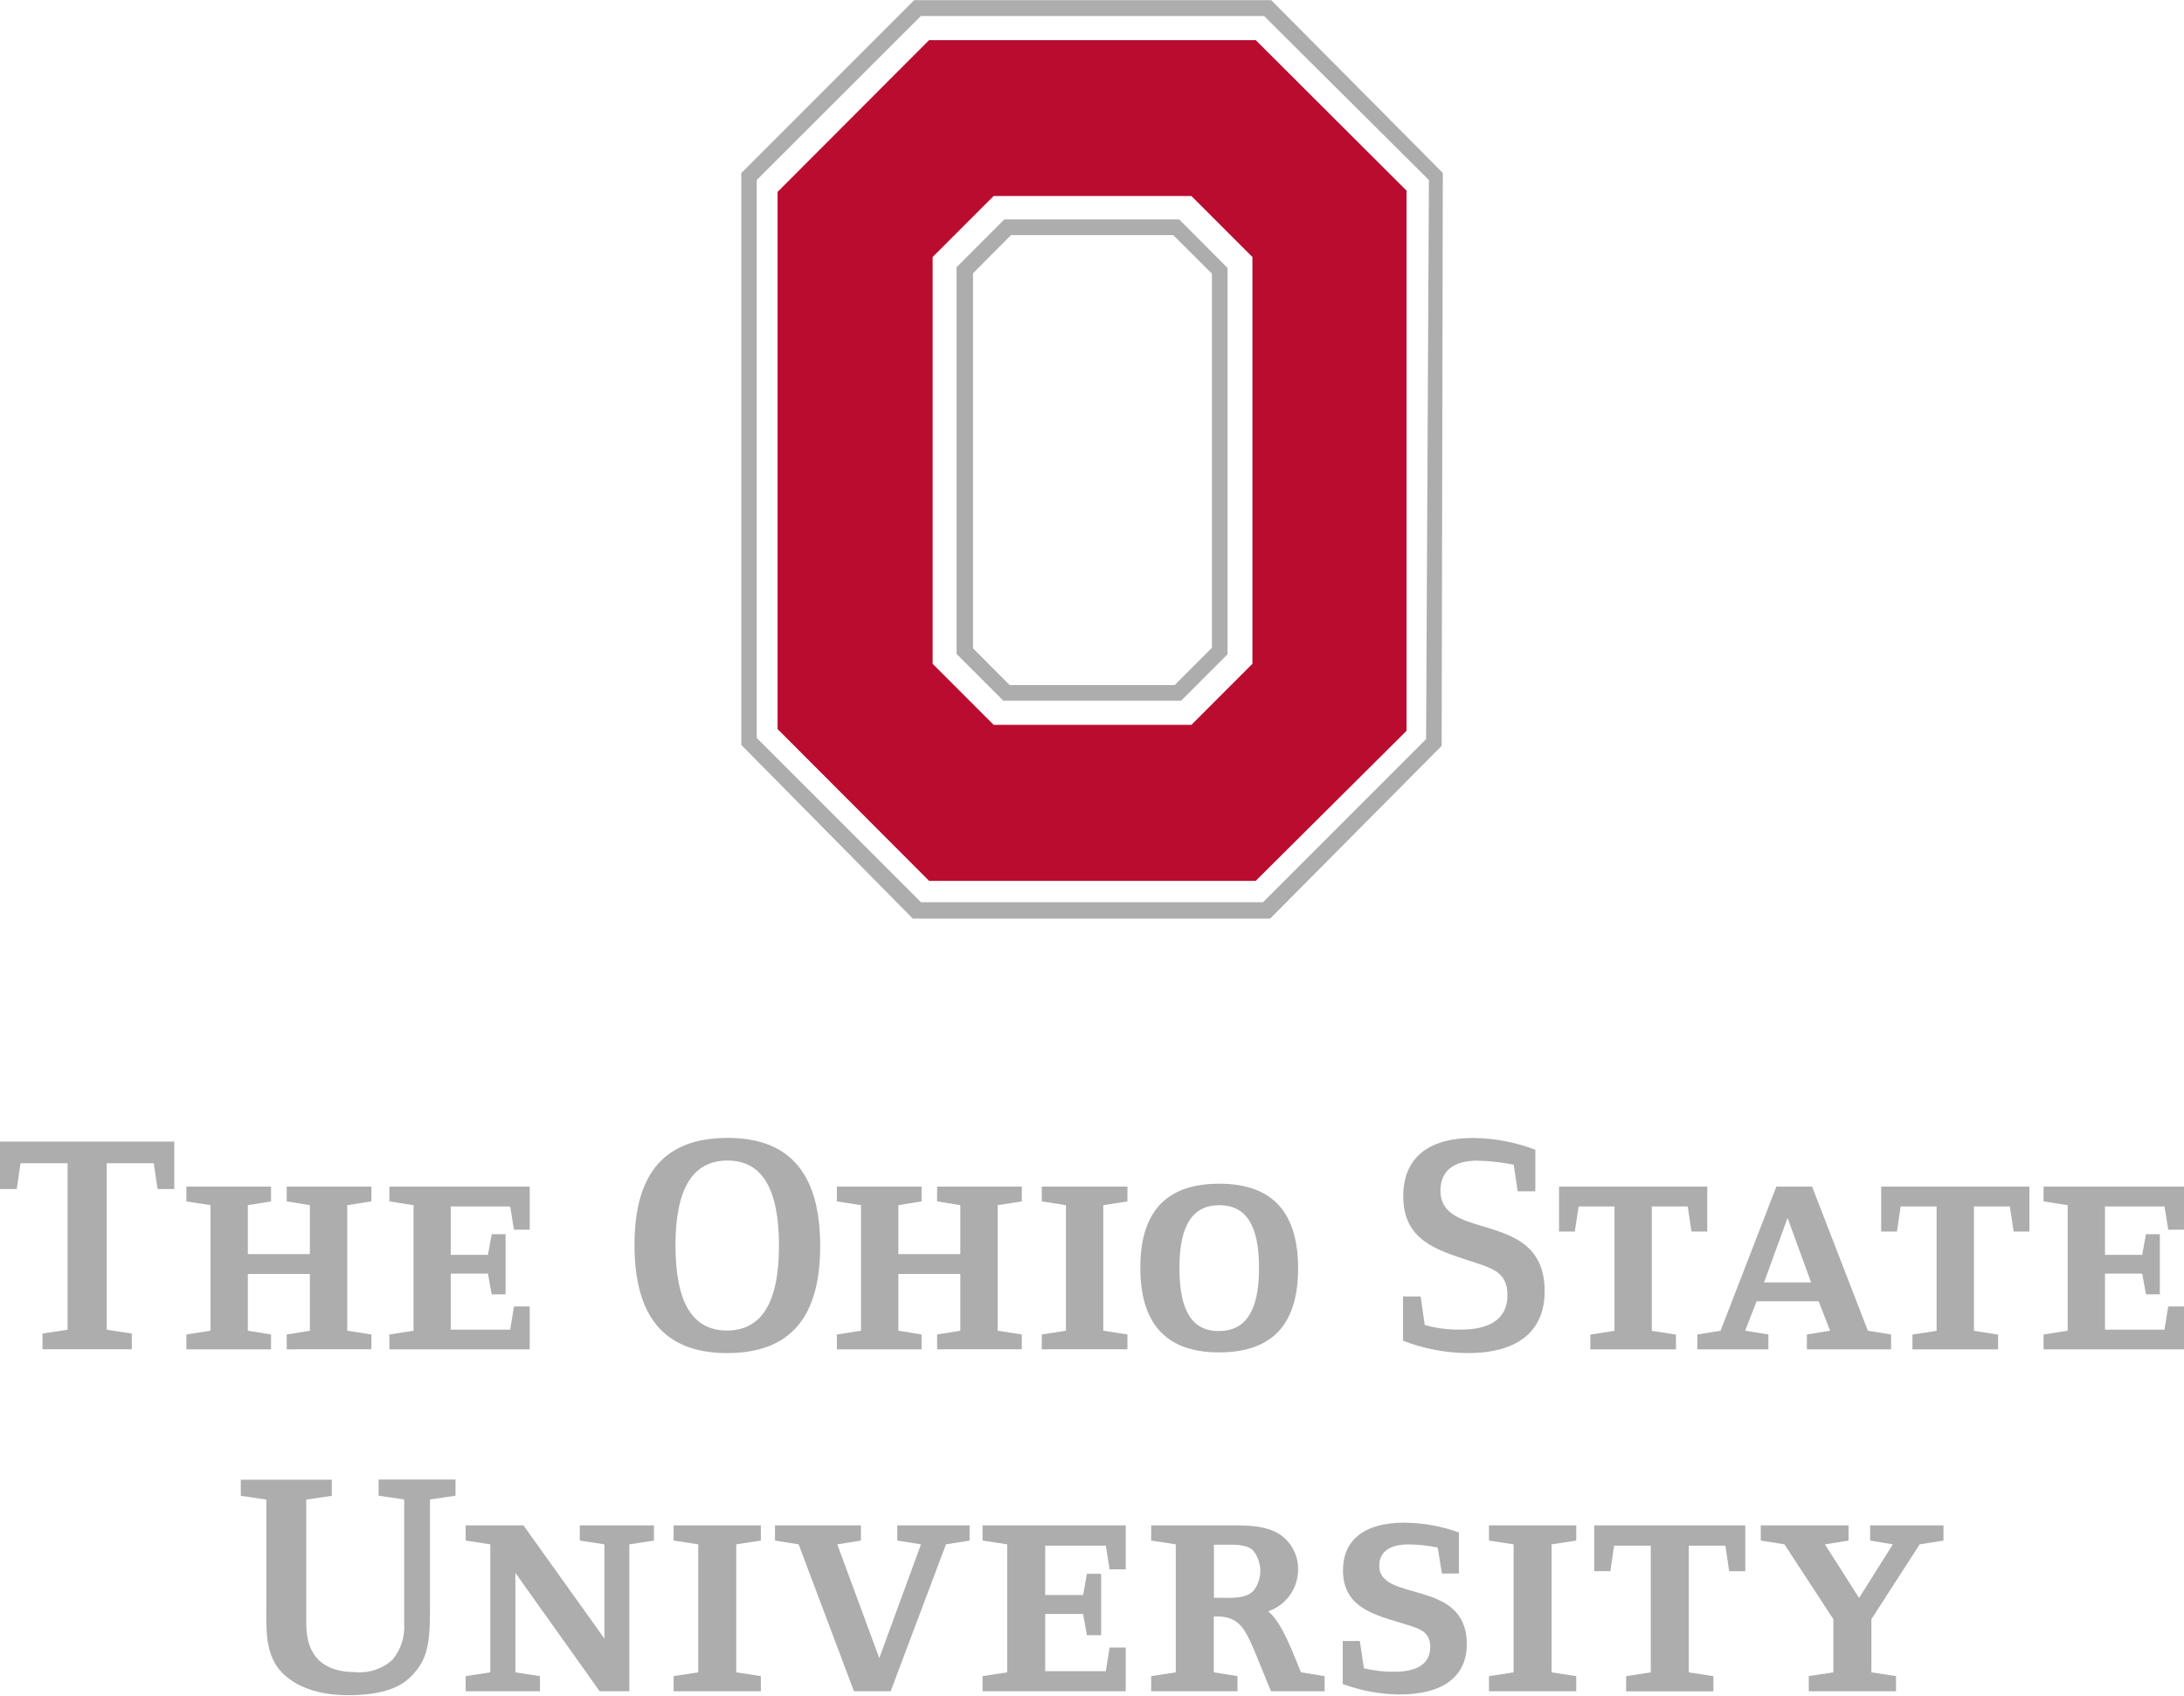
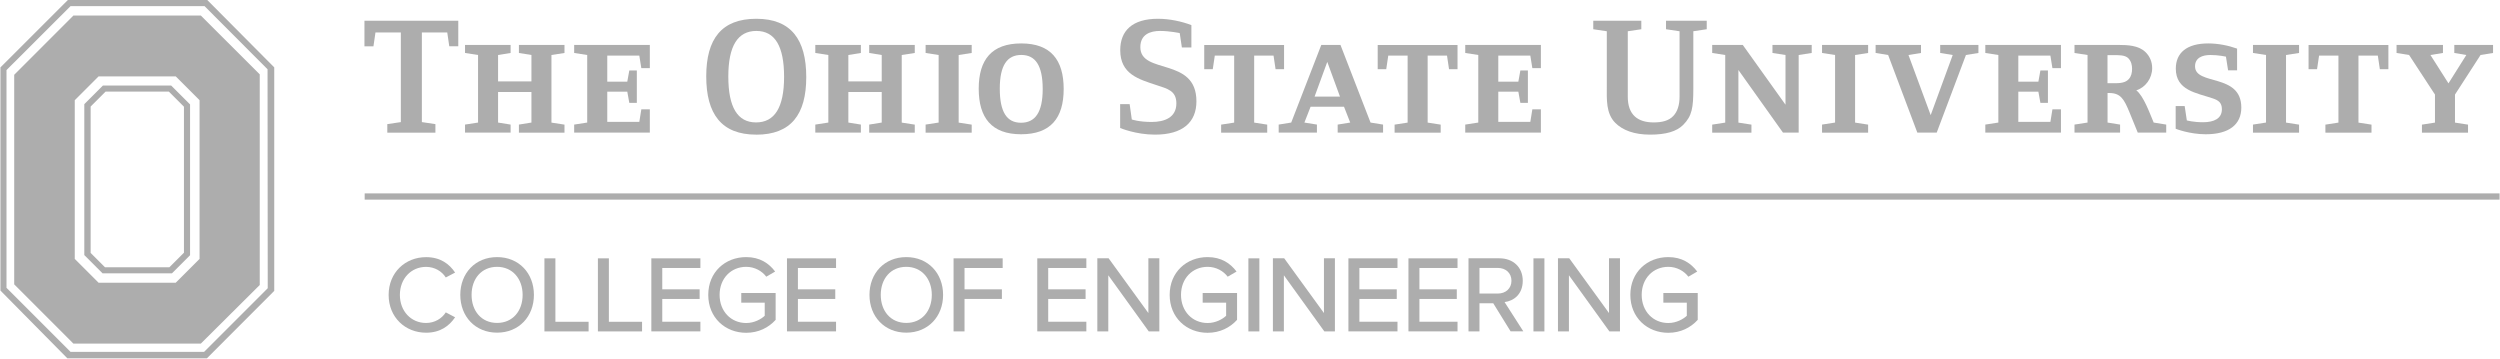
- <svg xmlns="http://www.w3.org/2000/svg" width="67" height="52" viewBox="0 0 232.065 180.07">
-   <g id="ohio_state_web_mark_home_page" data-name="ohio state web mark home page" transform="translate(-14.31 -12.52)">
-     <g id="Group_631" data-name="Group 631" transform="translate(14.31 133.388)">
-       <path id="Path_75" data-name="Path 75" d="M31.05,114.482l-.4-2.74h-5v17.69l2.665.4v1.676H18.826v-1.676l2.665-.4v-17.69h-5l-.4,2.74H14.31V109.44H32.826v5.042Z" transform="translate(-14.31 -109.052)" fill="#ADADAD" />
-       <path id="Path_76" data-name="Path 76" d="M40.8,130.55v-1.576l2.465-.4v-6.03H36.671v6.03l2.465.4v1.576h-9v-1.576l2.565-.4V115.237l-2.565-.4V113.26h9v1.576l-2.465.4v5.2h6.593v-5.2l-2.465-.4V113.26h9v1.576l-2.565.4v13.337l2.565.4v1.576Z" transform="translate(-10.335 -108.093)" fill="#ADADAD" />
-       <path id="Path_77" data-name="Path 77" d="M62.293,130.55H47.38v-1.576l2.565-.4V115.237l-2.565-.4V113.26H62.293v4.579H60.617l-.4-2.465H53.9v5.142h3.953l.4-2.2h1.476v6.393H58.252l-.4-2.2H53.9v5.955h6.318l.4-2.465h1.676Z" transform="translate(-6.006 -108.093)" fill="#ADADAD" />
-       <path id="Path_78" data-name="Path 78" d="M78.046,131.987c-6.856,0-9.846-4.079-9.846-11.5,0-7.381,3.028-11.36,9.884-11.36s9.846,4.079,9.846,11.5C87.93,128,84.9,131.987,78.046,131.987Zm.038-20.455c-3.653,0-5.53,2.928-5.53,9,0,6.093,1.814,9.058,5.467,9.058s5.53-2.928,5.53-9C83.551,114.5,81.737,111.532,78.084,111.532Z" transform="translate(-0.779 -109.13)" fill="#ADADAD" />
-       <path id="Path_79" data-name="Path 79" d="M96.037,130.55v-1.576l2.465-.4v-6.03H91.921v6.03l2.465.4v1.576h-9v-1.576l2.565-.4V115.237l-2.565-.4V113.26h9v1.576l-2.465.4v5.2H98.5v-5.2l-2.465-.4V113.26h9v1.576l-2.565.4v13.337l2.565.4v1.576Z" transform="translate(3.538 -108.093)" fill="#ADADAD" />
-       <path id="Path_80" data-name="Path 80" d="M102.79,130.55v-1.576l2.565-.4V115.237l-2.565-.4V113.26h9.1v1.576l-2.565.4v13.337l2.565.4v1.576Z" transform="translate(7.907 -108.093)" fill="#ADADAD" />
-       <path id="Path_81" data-name="Path 81" d="M119.53,130.936c-5.83,0-8.37-3.265-8.37-9s2.565-8.92,8.395-8.92,8.37,3.265,8.37,9S125.36,130.936,119.53,130.936Zm.038-15.639c-2.765,0-4.254,2.014-4.254,6.656,0,4.679,1.414,6.718,4.179,6.718s4.279-2.014,4.279-6.656C123.784,117.336,122.332,115.3,119.567,115.3Z" transform="translate(10.008 -108.153)" fill="#ADADAD" />
-       <path id="Path_82" data-name="Path 82" d="M140.351,131.987a19.365,19.365,0,0,1-6.881-1.314v-4.7h1.877l.425,3.028a13.133,13.133,0,0,0,3.916.488c2.565,0,4.879-.851,4.879-3.653,0-2.54-1.777-2.9-3.953-3.628-3.453-1.151-7.119-2.139-7.119-6.881,0-3.853,2.4-6.193,7.444-6.193a19.136,19.136,0,0,1,6.593,1.251V114.8h-1.877l-.425-2.827a21.336,21.336,0,0,0-3.891-.425c-1.914,0-3.891.663-3.891,3.19,0,5.5,11.072,1.877,11.072,10.672C148.521,129.548,145.818,131.987,140.351,131.987Z" transform="translate(15.61 -109.13)" fill="#ADADAD" />
-       <path id="Path_83" data-name="Path 83" d="M160.795,118.039l-.4-2.665h-3.816v13.212l2.565.4v1.576h-9.1v-1.576l2.565-.4V115.374H148.8l-.4,2.665H146.72V113.26h15.751v4.779Z" transform="translate(18.937 -108.093)" fill="#ADADAD" />
-       <path id="Path_84" data-name="Path 84" d="M170.105,130.55v-1.576l2.465-.4-1.214-3.128h-6.593l-1.214,3.128,2.465.4v1.576H158.47v-1.576l2.465-.4,5.93-15.313h3.791l5.93,15.313,2.465.4v1.576Zm-2.052-13.962-2.5,6.856h5Z" transform="translate(21.888 -108.093)" fill="#ADADAD" />
-       <path id="Path_85" data-name="Path 85" d="M188.155,118.039l-.4-2.665h-3.816v13.212l2.565.4v1.576h-9.1v-1.576l2.565-.4V115.374h-3.816l-.4,2.665H174.08V113.26h15.751v4.779Z" transform="translate(25.807 -108.093)" fill="#ADADAD" />
-       <path id="Path_86" data-name="Path 86" d="M202.8,130.55H187.87v-1.576l2.565-.4V115.237l-2.565-.4V113.26H202.8v4.579h-1.676l-.4-2.465H194.4v5.142h3.953l.4-2.2h1.476v6.393h-1.476l-.4-2.2H194.4v5.955h6.318l.4-2.465H202.8v4.554Z" transform="translate(29.27 -108.093)" fill="#ADADAD" />
+ <svg xmlns="http://www.w3.org/2000/svg" id="a" width="293" height="42" viewBox="0 0 544.44 78.07">
+   <defs>
+     <style>.b{fill:#ADADAD;}</style>
+   </defs>
+   <g>
+     <path class="b" d="M16.19,21.83l5.19-5.19h16.81l5.19,5.19V56.4l-5.19,5.19H21.38l-5.19-5.19V21.83h0Zm40.29-5.64L43.66,3.39H15.89L3,16.29V61.95l12.89,12.9h27.77l12.83-12.76V16.18h0Z" />
+     <path class="b" d="M1.32,62.7V15.27L15.28,1.33h29.18l13.73,13.76,.04,47.7-13.87,13.87H15.28L1.32,62.7h0ZM14.69,0L0,14.68V63.3l14.59,14.77h30.38l14.68-14.7V14.68L45.06,0H14.69Z" />
+     <path class="b" d="M22.9,19.96h13.79l3.29,3.29v31.8l-3.17,3.17h-14.04l-3.12-3.12V23.21l3.24-3.24h0Zm18.41,2.79l-4.12-4.12h-14.86l-4.06,4.06V55.57l3.97,3.97h15.13l3.94-3.94V22.75h0Z" />
+   </g>
+   <g>
+     <polygon class="b" points="79.35 42.13 79.35 43.49 544.44 43.49 544.44 42.13 79.35 42.13 79.35 42.13" />
+     <g>
+       <path class="b" d="M97.78,10.09l-.44-3.02h-5.53V26.6l2.95,.44v1.86h-10.48v-1.86l2.95-.44V7.07h-5.53l-.44,3.02h-1.96V4.52h20.44v5.56h-1.96Z" />
+       <path class="b" d="M112.95,28.89v-1.75l2.73-.44v-6.66h-7.27v6.66l2.73,.44v1.75h-9.93v-1.75l2.84-.44V11.98l-2.84-.44v-1.75h9.93v1.75l-2.73,.44v5.75h7.27v-5.75l-2.73-.44v-1.75h9.93v1.75l-2.84,.44v14.73l2.84,.44v1.75h-9.93Z" />
+       <path class="b" d="M141.47,28.89h-16.48v-1.75l2.84-.44V11.98l-2.84-.44v-1.75h16.48v5.06h-1.85l-.44-2.73h-6.98v5.67h4.36l.44-2.44h1.64v7.06h-1.64l-.44-2.44h-4.36v6.58h6.98l.44-2.73h1.85v5.06Z" />
+       <path class="b" d="M164.64,29.33c-7.57,0-10.88-4.51-10.88-12.69s3.35-12.55,10.91-12.55,10.88,4.51,10.88,12.7-3.35,12.55-10.91,12.55Zm.04-22.59c-4.04,0-6.11,3.24-6.11,9.93s2,10,6.04,10,6.11-3.24,6.11-9.93-2-10-6.04-10Z" />
+       <path class="b" d="M189.26,28.89v-1.75l2.73-.44v-6.66h-7.27v6.66l2.73,.44v1.75h-9.93v-1.75l2.84-.44V11.98l-2.84-.44v-1.75h9.93v1.75l-2.73,.44v5.75h7.27v-5.75l-2.73-.44v-1.75h9.93v1.75l-2.84,.44v14.73l2.84,.44v1.75h-9.93Z" />
+       <path class="b" d="M201.55,28.89v-1.75l2.84-.44V11.98l-2.84-.44v-1.75h10.04v1.75l-2.84,.44v14.73l2.84,.44v1.75h-10.04Z" />
+       <path class="b" d="M222.36,29.25c-6.44,0-9.24-3.6-9.24-9.93s2.84-9.86,9.27-9.86,9.24,3.6,9.24,9.93-2.84,9.86-9.28,9.86Zm.04-17.28c-3.06,0-4.69,2.22-4.69,7.35s1.56,7.42,4.62,7.42,4.73-2.22,4.73-7.35-1.6-7.42-4.66-7.42Z" />
+       <path class="b" d="M251.53,29.33c-4.22,0-7.6-1.45-7.6-1.45v-5.2h2.07l.47,3.35s1.56,.54,4.33,.54,5.38-.95,5.38-4.04c0-2.8-1.97-3.2-4.37-4-3.82-1.27-7.86-2.37-7.86-7.6,0-4.26,2.66-6.84,8.22-6.84,2.54,0,5.2,.58,7.28,1.38v4.87h-2.07l-.47-3.13s-2.19-.47-4.29-.47-4.29,.73-4.29,3.53c0,6.07,12.22,2.07,12.22,11.79,0,4.58-2.98,7.27-9.02,7.27Z" />
+       <path class="b" d="M277.79,15.07l-.44-2.95h-4.22v14.59l2.84,.44v1.75h-10.04v-1.75l2.84-.44V12.12h-4.22l-.44,2.95h-1.86v-5.27h17.39v5.27h-1.85Z" />
+       <path class="b" d="M291.32,28.89v-1.75l2.73-.44-1.35-3.45h-7.28l-1.35,3.45,2.73,.44v1.75h-8.33v-1.75l2.73-.44,6.55-16.91h4.18l6.55,16.91,2.73,.44v1.75h-9.89Zm-2.26-15.42l-2.77,7.57h5.53l-2.77-7.57Z" />
+       <path class="b" d="M315.58,15.07l-.44-2.95h-4.22v14.59l2.84,.44v1.75h-10.04v-1.75l2.84-.44V12.12h-4.22l-.44,2.95h-1.86v-5.27h17.39v5.27h-1.85Z" />
+       <path class="b" d="M335.59,28.89h-16.48v-1.75l2.84-.44V11.98l-2.84-.44v-1.75h16.48v5.06h-1.86l-.44-2.73h-6.98v5.67h4.37l.44-2.44h1.64v7.06h-1.64l-.44-2.44h-4.37v6.58h6.98l.44-2.73h1.86v5.06Z" />
+       <path class="b" d="M368.8,6.81v12.44c0,4.18-.26,6-2.22,7.97-1.42,1.42-3.75,2.11-7.2,2.11s-5.96-.95-7.57-2.55c-2.07-2.07-1.86-5.17-1.86-7.86V6.81l-2.95-.44v-1.85h10.47v1.85l-2.95,.44v14.26c0,4,2.22,5.6,5.64,5.6,1.82,0,3.31-.36,4.29-1.42,.87-.91,1.35-2.33,1.35-4.18V6.81l-2.95-.44v-1.85h8.87v1.85l-2.95,.44Z" />
+       <path class="b" d="M391.75,11.98V28.89h-3.42l-9.71-13.64v11.46l2.84,.44v1.75h-8.55v-1.75l2.84-.44V11.98l-2.84-.44v-1.75h6.66l9.31,13.02V11.98l-2.84-.44v-1.75h8.55v1.75l-2.84,.44Z" />
+       <path class="b" d="M396.84,28.89v-1.75l2.84-.44V11.98l-2.84-.44v-1.75h10.04v1.75l-2.84,.44v14.73l2.84,.44v1.75h-10.04Z" />
+       <path class="b" d="M428.19,11.98l-6.37,16.91h-4.22l-6.36-16.91-2.73-.44v-1.75h9.89v1.75l-2.73,.44,4.84,13.1,4.8-13.1-2.73-.44v-1.75h8.33v1.75l-2.73,.44Z" />
+       <path class="b" d="M448.89,28.89h-16.48v-1.75l2.84-.44V11.98l-2.84-.44v-1.75h16.48v5.06h-1.86l-.44-2.73h-6.99v5.67h4.37l.44-2.44h1.64v7.06h-1.64l-.44-2.44h-4.37v6.58h6.99l.44-2.73h1.86v5.06Z" />
+       <path class="b" d="M465.62,28.89l-1.78-4.37c-1.2-2.91-1.93-4.26-4.47-4.26h-.33v6.44l2.73,.44v1.75h-9.93v-1.75l2.84-.44V11.98l-2.84-.44v-1.75h9.64c1.96,0,4.26,.11,5.75,1.49,.98,.91,1.53,2.15,1.53,3.56,0,2.22-1.46,4.22-3.46,4.84,1.6,1.2,2.98,5.13,3.79,7.02l2.73,.44v1.75h-6.19Zm-2.04-16.19c-.73-.76-2.29-.69-3.28-.69h-1.27v6.11h.76c1.24,0,2.95,.15,3.86-.87,.58-.65,.73-1.42,.73-2.25s-.18-1.64-.8-2.29Z" />
+       <path class="b" d="M480.43,29.25c-3.56,0-6.55-1.2-6.55-1.2v-4.95h1.96l.47,3.13s1.38,.4,3.53,.4c2.33,0,4.11-.76,4.11-2.84,0-1.45-.8-1.96-2-2.36-3.53-1.2-8.04-1.71-8.04-6.48,0-3.42,2.36-5.49,7.06-5.49,2.14,0,4.36,.44,6.29,1.13v4.73h-1.96l-.47-2.98s-1.6-.36-3.38-.36-3.35,.62-3.35,2.47c0,4.26,10.08,1.42,10.08,8.98,0,3.71-2.69,5.82-7.75,5.82Z" />
+       <path class="b" d="M490.72,28.89v-1.75l2.84-.44V11.98l-2.84-.44v-1.75h10.04v1.75l-2.84,.44v14.73l2.84,.44v1.75h-10.04Z" />
+       <path class="b" d="M518.36,15.07l-.44-2.95h-4.22v14.59l2.84,.44v1.75h-10.04v-1.75l2.84-.44V12.12h-4.22l-.44,2.95h-1.85v-5.27h17.39v5.27h-1.86Z" />
+       <path class="b" d="M540.3,11.98l-5.57,8.62v6.11l2.84,.44v1.75h-10.04v-1.75l2.84-.44v-6.11l-5.64-8.62-2.73-.44v-1.75h10.11v1.75l-2.73,.44,3.93,6.18,3.89-6.18-2.62-.44v-1.75h8.44v1.75l-2.73,.44Z" />
    </g>
-     <g id="Group_632" data-name="Group 632" transform="translate(39.895 169.682)">
-       <path id="Path_87" data-name="Path 87" d="M54.865,140.254v11.485c0,3.866-.238,5.542-2.052,7.356-1.314,1.314-3.453,1.952-6.643,1.952-3.153,0-5.5-.876-6.981-2.352-1.914-1.914-1.714-4.767-1.714-7.256V140.267l-2.715-.4v-1.714h9.671v1.714l-2.715.4v13.162c0,3.691,2.052,5.167,5.2,5.167a5.182,5.182,0,0,0,3.966-1.314,5.469,5.469,0,0,0,1.239-3.866V140.254l-2.715-.4V138.14h8.17v1.714Z" transform="translate(-34.76 -138.14)" fill="#ADADAD" />
-       <path id="Path_88" data-name="Path 88" d="M71.25,144.044v15.614H68.1L59.14,147.072v10.572l2.615.4v1.614H53.86v-1.614l2.615-.4v-13.6l-2.615-.4V142.03H60l8.6,12.023V144.044l-2.615-.4V142.03h7.882v1.614Z" transform="translate(-29.964 -137.163)" fill="#ADADAD" />
-       <path id="Path_89" data-name="Path 89" d="M71.52,159.658v-1.614l2.615-.4v-13.6l-2.615-.4V142.03h9.271v1.614l-2.615.4v13.6l2.615.4v1.614Z" transform="translate(-25.53 -137.163)" fill="#ADADAD" />
-       <path id="Path_90" data-name="Path 90" d="M98.3,144.044l-5.88,15.614H88.525l-5.88-15.614-2.515-.4V142.03h9.133v1.614l-2.515.4,4.466,12.086,4.429-12.086-2.515-.4V142.03h7.682v1.614Z" transform="translate(-23.368 -137.163)" fill="#ADADAD" />
-       <path id="Path_91" data-name="Path 91" d="M112.973,159.658H97.76v-1.614l2.615-.4v-13.6l-2.615-.4V142.03h15.213V146.7h-1.714l-.4-2.515h-6.443v5.242h4.029l.4-2.252h1.514v6.518h-1.514l-.4-2.252h-4.029v6.08h6.443l.4-2.515h1.714Z" transform="translate(-18.941 -137.163)" fill="#ADADAD" />
-       <path id="Path_92" data-name="Path 92" d="M124.816,159.658l-1.651-4.029c-1.113-2.69-1.777-3.928-4.129-3.928h-.3v5.943l2.515.4v1.614H112.08v-1.614l2.615-.4v-13.6l-2.615-.4V142.03h8.9c1.814,0,3.928.1,5.3,1.376a4.4,4.4,0,0,1,1.414,3.29,4.689,4.689,0,0,1-3.19,4.466c1.476,1.1,2.752,4.729,3.491,6.481l2.515.4v1.614h-5.692Zm-1.877-14.938c-.676-.7-2.114-.638-3.015-.638h-1.176v5.642h.7c1.138,0,2.715.138,3.553-.8a3.48,3.48,0,0,0-.063-4.2Z" transform="translate(-15.345 -137.163)" fill="#ADADAD" />
-       <path id="Path_93" data-name="Path 93" d="M134.393,160.053a17.966,17.966,0,0,1-6.043-1.113v-4.566h1.814l.438,2.89a12.646,12.646,0,0,0,3.253.375c2.152,0,3.791-.7,3.791-2.615,0-1.339-.738-1.814-1.852-2.177-3.253-1.113-7.419-1.576-7.419-5.98,0-3.153,2.177-5.067,6.518-5.067a17.6,17.6,0,0,1,5.805,1.038V147.2h-1.814l-.438-2.752a15.8,15.8,0,0,0-3.128-.338c-1.651,0-3.09.576-3.09,2.277,0,3.928,9.3,1.314,9.3,8.295C141.549,158.1,139.059,160.053,134.393,160.053Z" transform="translate(-11.26 -137.221)" fill="#ADADAD" />
-       <path id="Path_94" data-name="Path 94" d="M140.77,159.658v-1.614l2.615-.4v-13.6l-2.615-.4V142.03h9.271v1.614l-2.615.4v13.6l2.615.4v1.614Z" transform="translate(-8.141 -137.163)" fill="#ADADAD" />
-       <path id="Path_95" data-name="Path 95" d="M164.048,146.9l-.4-2.715h-3.891v13.462l2.615.4v1.614H153.1v-1.614l2.615-.4V144.182h-3.891l-.4,2.715H149.71V142.03h16.052V146.9Z" transform="translate(-5.897 -137.163)" fill="#ADADAD" />
-       <path id="Path_96" data-name="Path 96" d="M180.74,144.044,175.61,152v5.642l2.615.4v1.614h-9.271v-1.614l2.615-.4V152l-5.2-7.957-2.515-.4V142.03h9.333v1.614l-2.515.4,3.628,5.7,3.591-5.7-2.415-.4V142.03h7.794v1.614Z" transform="translate(-2.346 -137.163)" fill="#ADADAD" />
-     </g>
-     <path id="Path_97" data-name="Path 97" d="M96.827,38.955l6.481-6.481h21.018l6.481,6.481V82.168l-6.481,6.481H103.308l-6.481-6.481V38.955ZM147.183,31.9,131.157,15.91H96.452L80.35,32.037V89.1l16.1,16.127h34.705l16.027-15.939V31.9Z" transform="translate(16.582 0.851)" fill="#ba0c2f" />
-     <path id="Path_98" data-name="Path 98" d="M78.909,90.889V31.624L96.349,14.2h36.469l17.515,17.428-.3,59.389-17.328,17.328H96.362L78.909,90.889ZM95.624,12.533,77.27,30.886V91.639L95.5,110.093h37.958l18.228-18.354.125-60.866L133.582,12.52H95.624Z" transform="translate(15.809 0)" fill="#ADADAD" />
-     <path id="Path_99" data-name="Path 99" d="M101.343,32.8H118.57l4.116,4.1V76.642L118.733,80.6h-17.54l-3.891-3.9V36.857l4.041-4.054Zm23.008,3.491-5.142-5.155H100.629L95.55,36.219V77.293l4.967,4.967h18.9l4.929-4.929V36.295Z" transform="translate(20.399 4.675)" fill="#ADADAD" />
+   </g>
+   <g>
+     <path class="b" d="M84.57,64.25c0-4.89,3.63-8.23,8.16-8.23,3.13,0,5.08,1.5,6.32,3.36l-2.03,1.07c-.84-1.34-2.41-2.31-4.3-2.31-3.22,0-5.7,2.53-5.7,6.11s2.48,6.11,5.7,6.11c1.89,0,3.46-.98,4.3-2.31l2.03,1.07c-1.26,1.86-3.2,3.36-6.32,3.36-4.53,0-8.16-3.34-8.16-8.23Z" />
+     <path class="b" d="M108.2,56.01c4.75,0,8.02,3.51,8.02,8.23s-3.27,8.23-8.02,8.23-8.02-3.51-8.02-8.23,3.27-8.23,8.02-8.23Zm0,2.12c-3.41,0-5.56,2.6-5.56,6.11s2.15,6.11,5.56,6.11,5.56-2.62,5.56-6.11-2.2-6.11-5.56-6.11Z" />
+     <path class="b" d="M118.51,56.28h2.39v13.82h7.23v2.1h-9.62v-15.92Z" />
+     <path class="b" d="M130.16,56.28h2.39v13.82h7.23v2.1h-9.62v-15.92Z" />
+     <path class="b" d="M141.8,56.28h10.69v2.1h-8.31v4.65h8.14v2.1h-8.14v4.96h8.31v2.1h-10.69v-15.92Z" />
+     <path class="b" d="M162.47,56.01c2.98,0,4.96,1.36,6.3,3.15l-1.93,1.12c-.91-1.22-2.51-2.15-4.37-2.15-3.32,0-5.8,2.53-5.8,6.11s2.48,6.13,5.8,6.13c1.77,0,3.27-.86,4.03-1.58v-2.86h-5.11v-2.1h7.49v5.85c-1.53,1.69-3.72,2.82-6.42,2.82-4.56,0-8.26-3.29-8.26-8.26s3.7-8.23,8.26-8.23Z" />
+     <path class="b" d="M171.35,56.28h10.69v2.1h-8.31v4.65h8.14v2.1h-8.14v4.96h8.31v2.1h-10.69v-15.92Z" />
+     <path class="b" d="M197.34,56.01c4.75,0,8.02,3.51,8.02,8.23s-3.27,8.23-8.02,8.23-8.02-3.51-8.02-8.23,3.27-8.23,8.02-8.23Zm0,2.12c-3.41,0-5.56,2.6-5.56,6.11s2.15,6.11,5.56,6.11,5.56-2.62,5.56-6.11-2.2-6.11-5.56-6.11Z" />
+     <path class="b" d="M207.65,56.28h10.69v2.1h-8.31v4.65h8.14v2.1h-8.14v7.06h-2.39v-15.92Z" />
+     <path class="b" d="M225.88,56.28h10.69v2.1h-8.31v4.65h8.14v2.1h-8.14v4.96h8.31v2.1h-10.69v-15.92Z" />
+     <path class="b" d="M241.35,59.97v12.22h-2.39v-15.92h2.46l8.66,11.93v-11.93h2.39v15.92h-2.31l-8.81-12.22Z" />
+     <path class="b" d="M262.99,56.01c2.98,0,4.96,1.36,6.3,3.15l-1.93,1.12c-.91-1.22-2.51-2.15-4.37-2.15-3.32,0-5.8,2.53-5.8,6.11s2.48,6.13,5.8,6.13c1.77,0,3.27-.86,4.03-1.58v-2.86h-5.11v-2.1h7.49v5.85c-1.53,1.69-3.72,2.82-6.42,2.82-4.56,0-8.26-3.29-8.26-8.26s3.7-8.23,8.26-8.23Z" />
+     <path class="b" d="M271.87,56.28h2.39v15.92h-2.39v-15.92Z" />
+     <path class="b" d="M279.6,59.97v12.22h-2.39v-15.92h2.46l8.66,11.93v-11.93h2.39v15.92h-2.31l-8.81-12.22Z" />
+     <path class="b" d="M293.66,56.28h10.69v2.1h-8.3v4.65h8.14v2.1h-8.14v4.96h8.3v2.1h-10.69v-15.92Z" />
+     <path class="b" d="M306.74,56.28h10.69v2.1h-8.3v4.65h8.14v2.1h-8.14v4.96h8.3v2.1h-10.69v-15.92Z" />
+     <path class="b" d="M325.19,66.06h-2.98v6.13h-2.39v-15.92h6.71c3.03,0,5.11,1.96,5.11,4.89s-1.93,4.39-3.96,4.65l4.08,6.37h-2.77l-3.79-6.13Zm1.03-7.69h-4.01v5.58h4.01c1.72,0,2.96-1.12,2.96-2.79s-1.24-2.79-2.96-2.79Z" />
+     <path class="b" d="M333.97,56.28h2.39v15.92h-2.39v-15.92Z" />
+     <path class="b" d="M341.7,59.97v12.22h-2.39v-15.92h2.46l8.66,11.93v-11.93h2.39v15.92h-2.31l-8.81-12.22Z" />
+     <path class="b" d="M363.35,56.01c2.98,0,4.96,1.36,6.3,3.15l-1.93,1.12c-.91-1.22-2.51-2.15-4.37-2.15-3.32,0-5.8,2.53-5.8,6.11s2.48,6.13,5.8,6.13c1.77,0,3.27-.86,4.03-1.58v-2.86h-5.11v-2.1h7.49v5.85c-1.53,1.69-3.72,2.82-6.42,2.82-4.56,0-8.26-3.29-8.26-8.26s3.7-8.23,8.26-8.23Z" />
  </g>
</svg>
